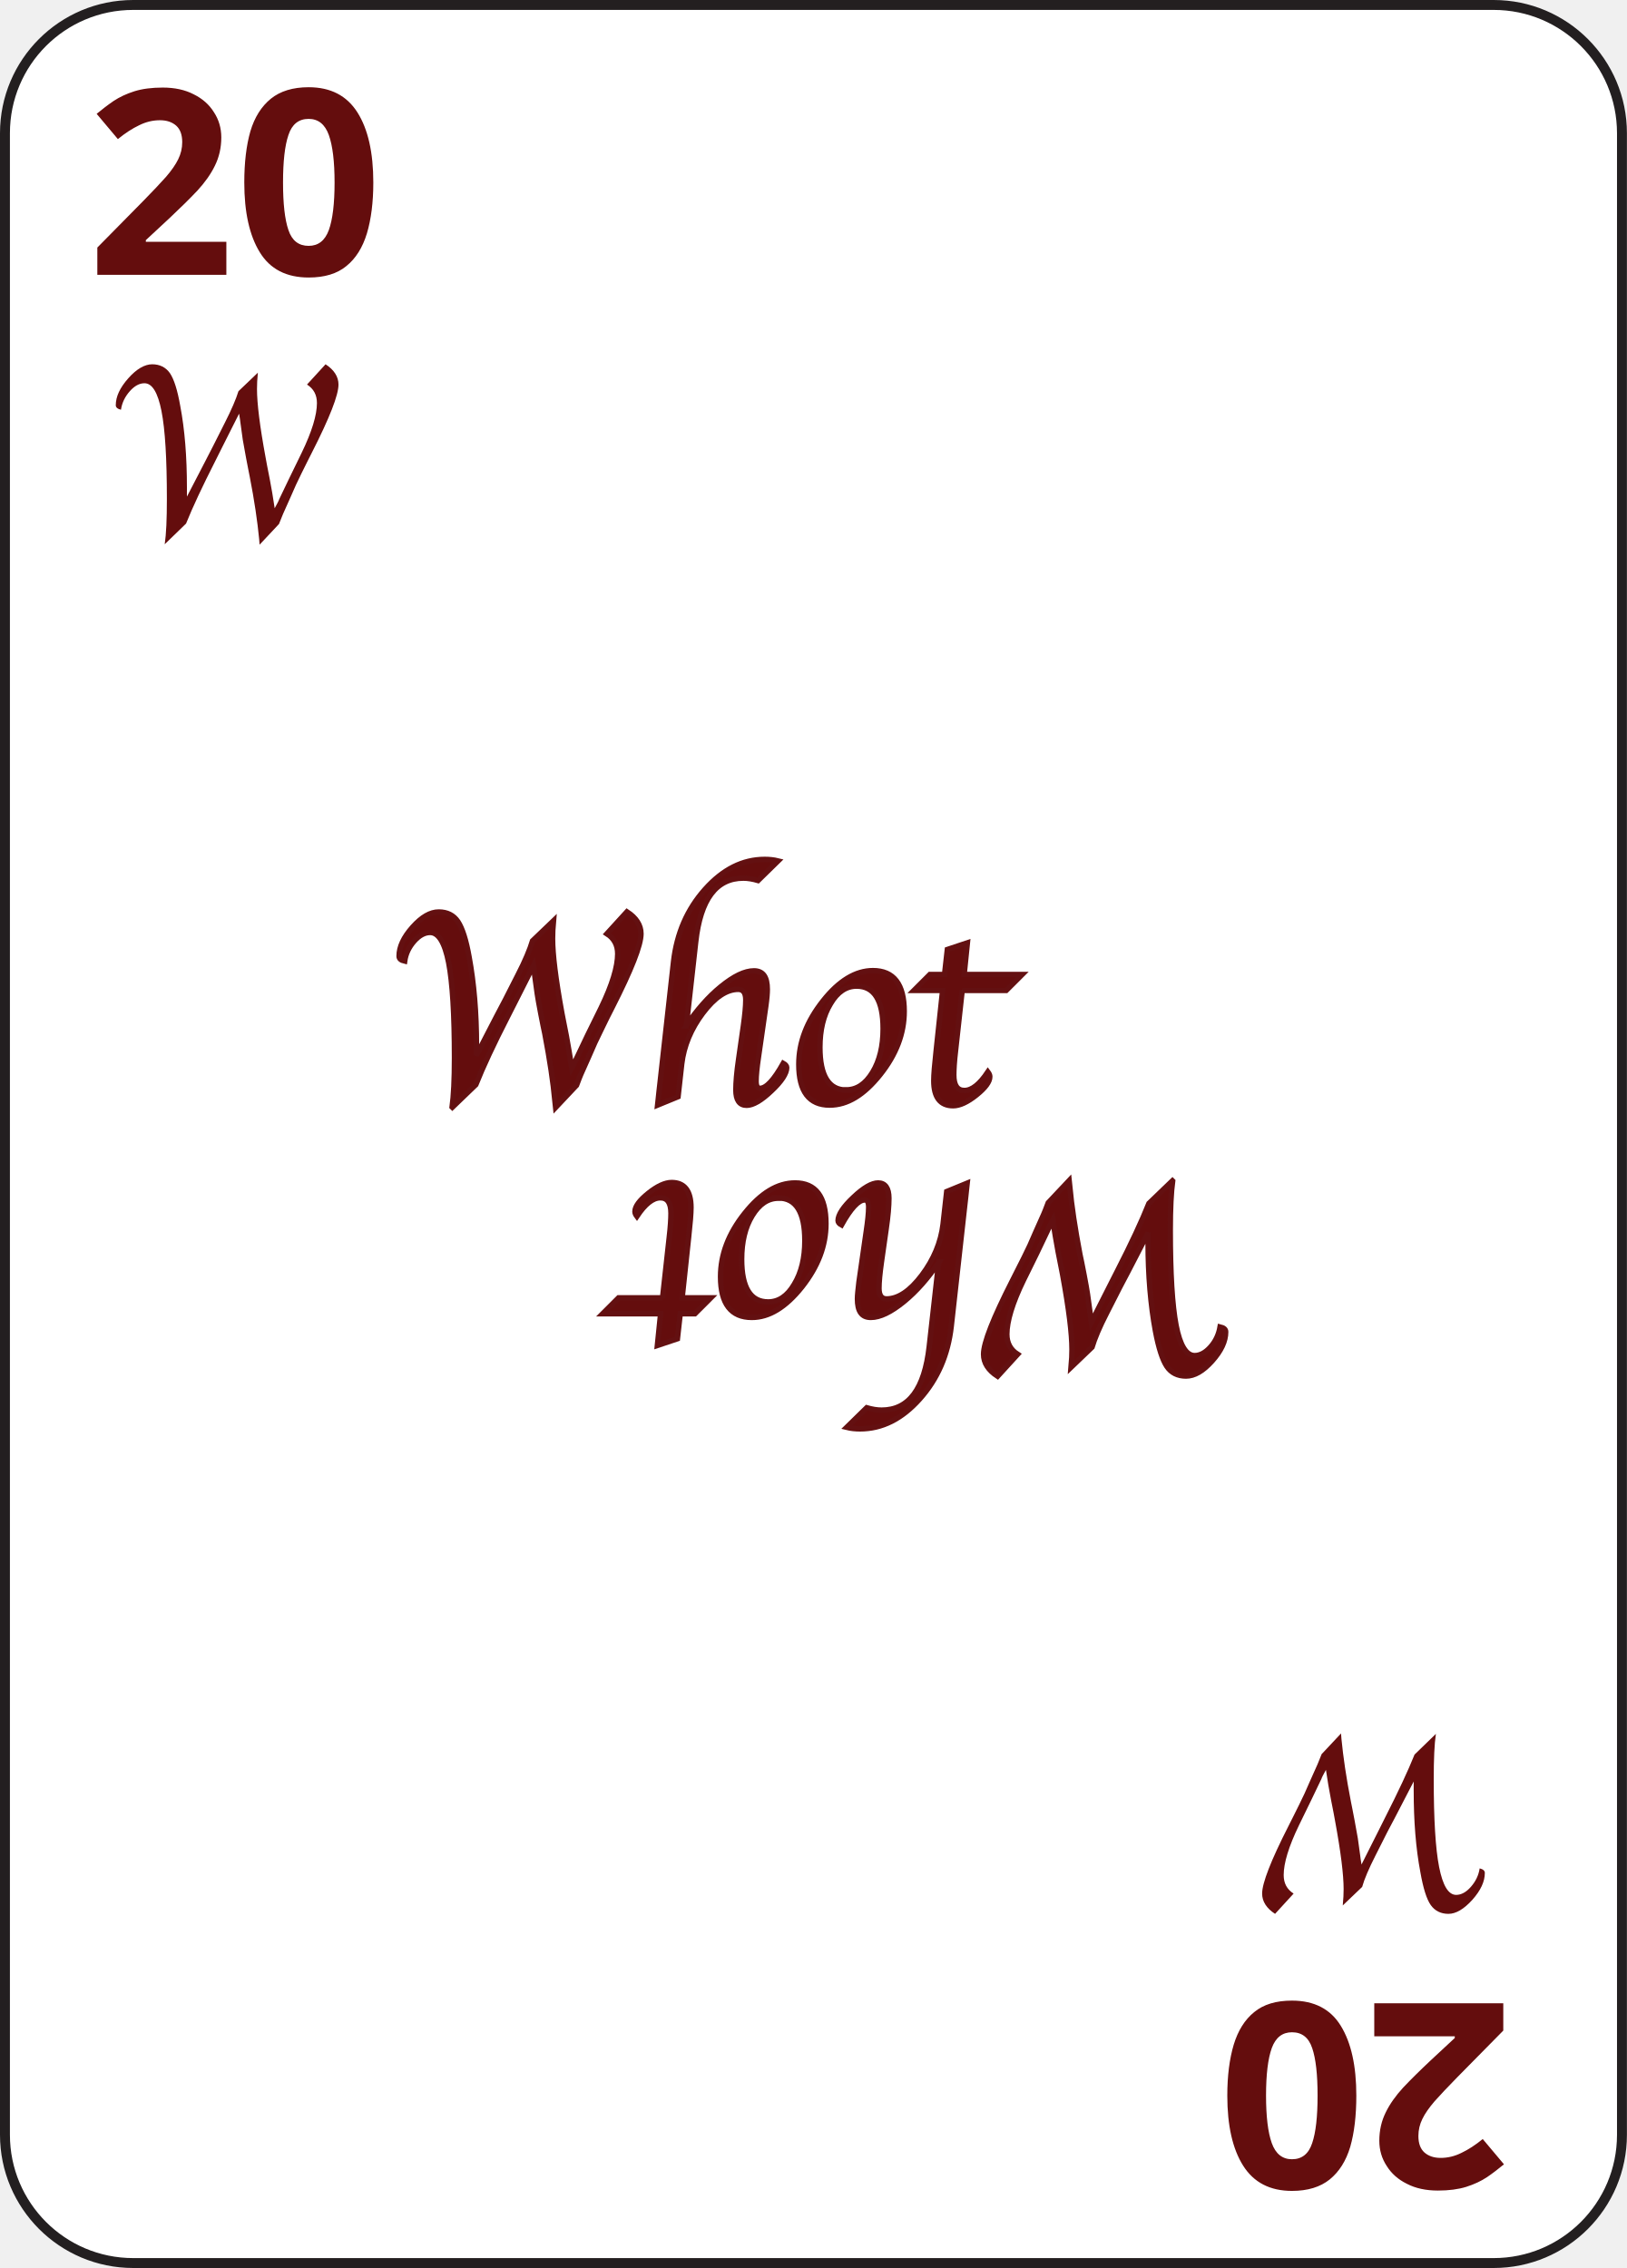
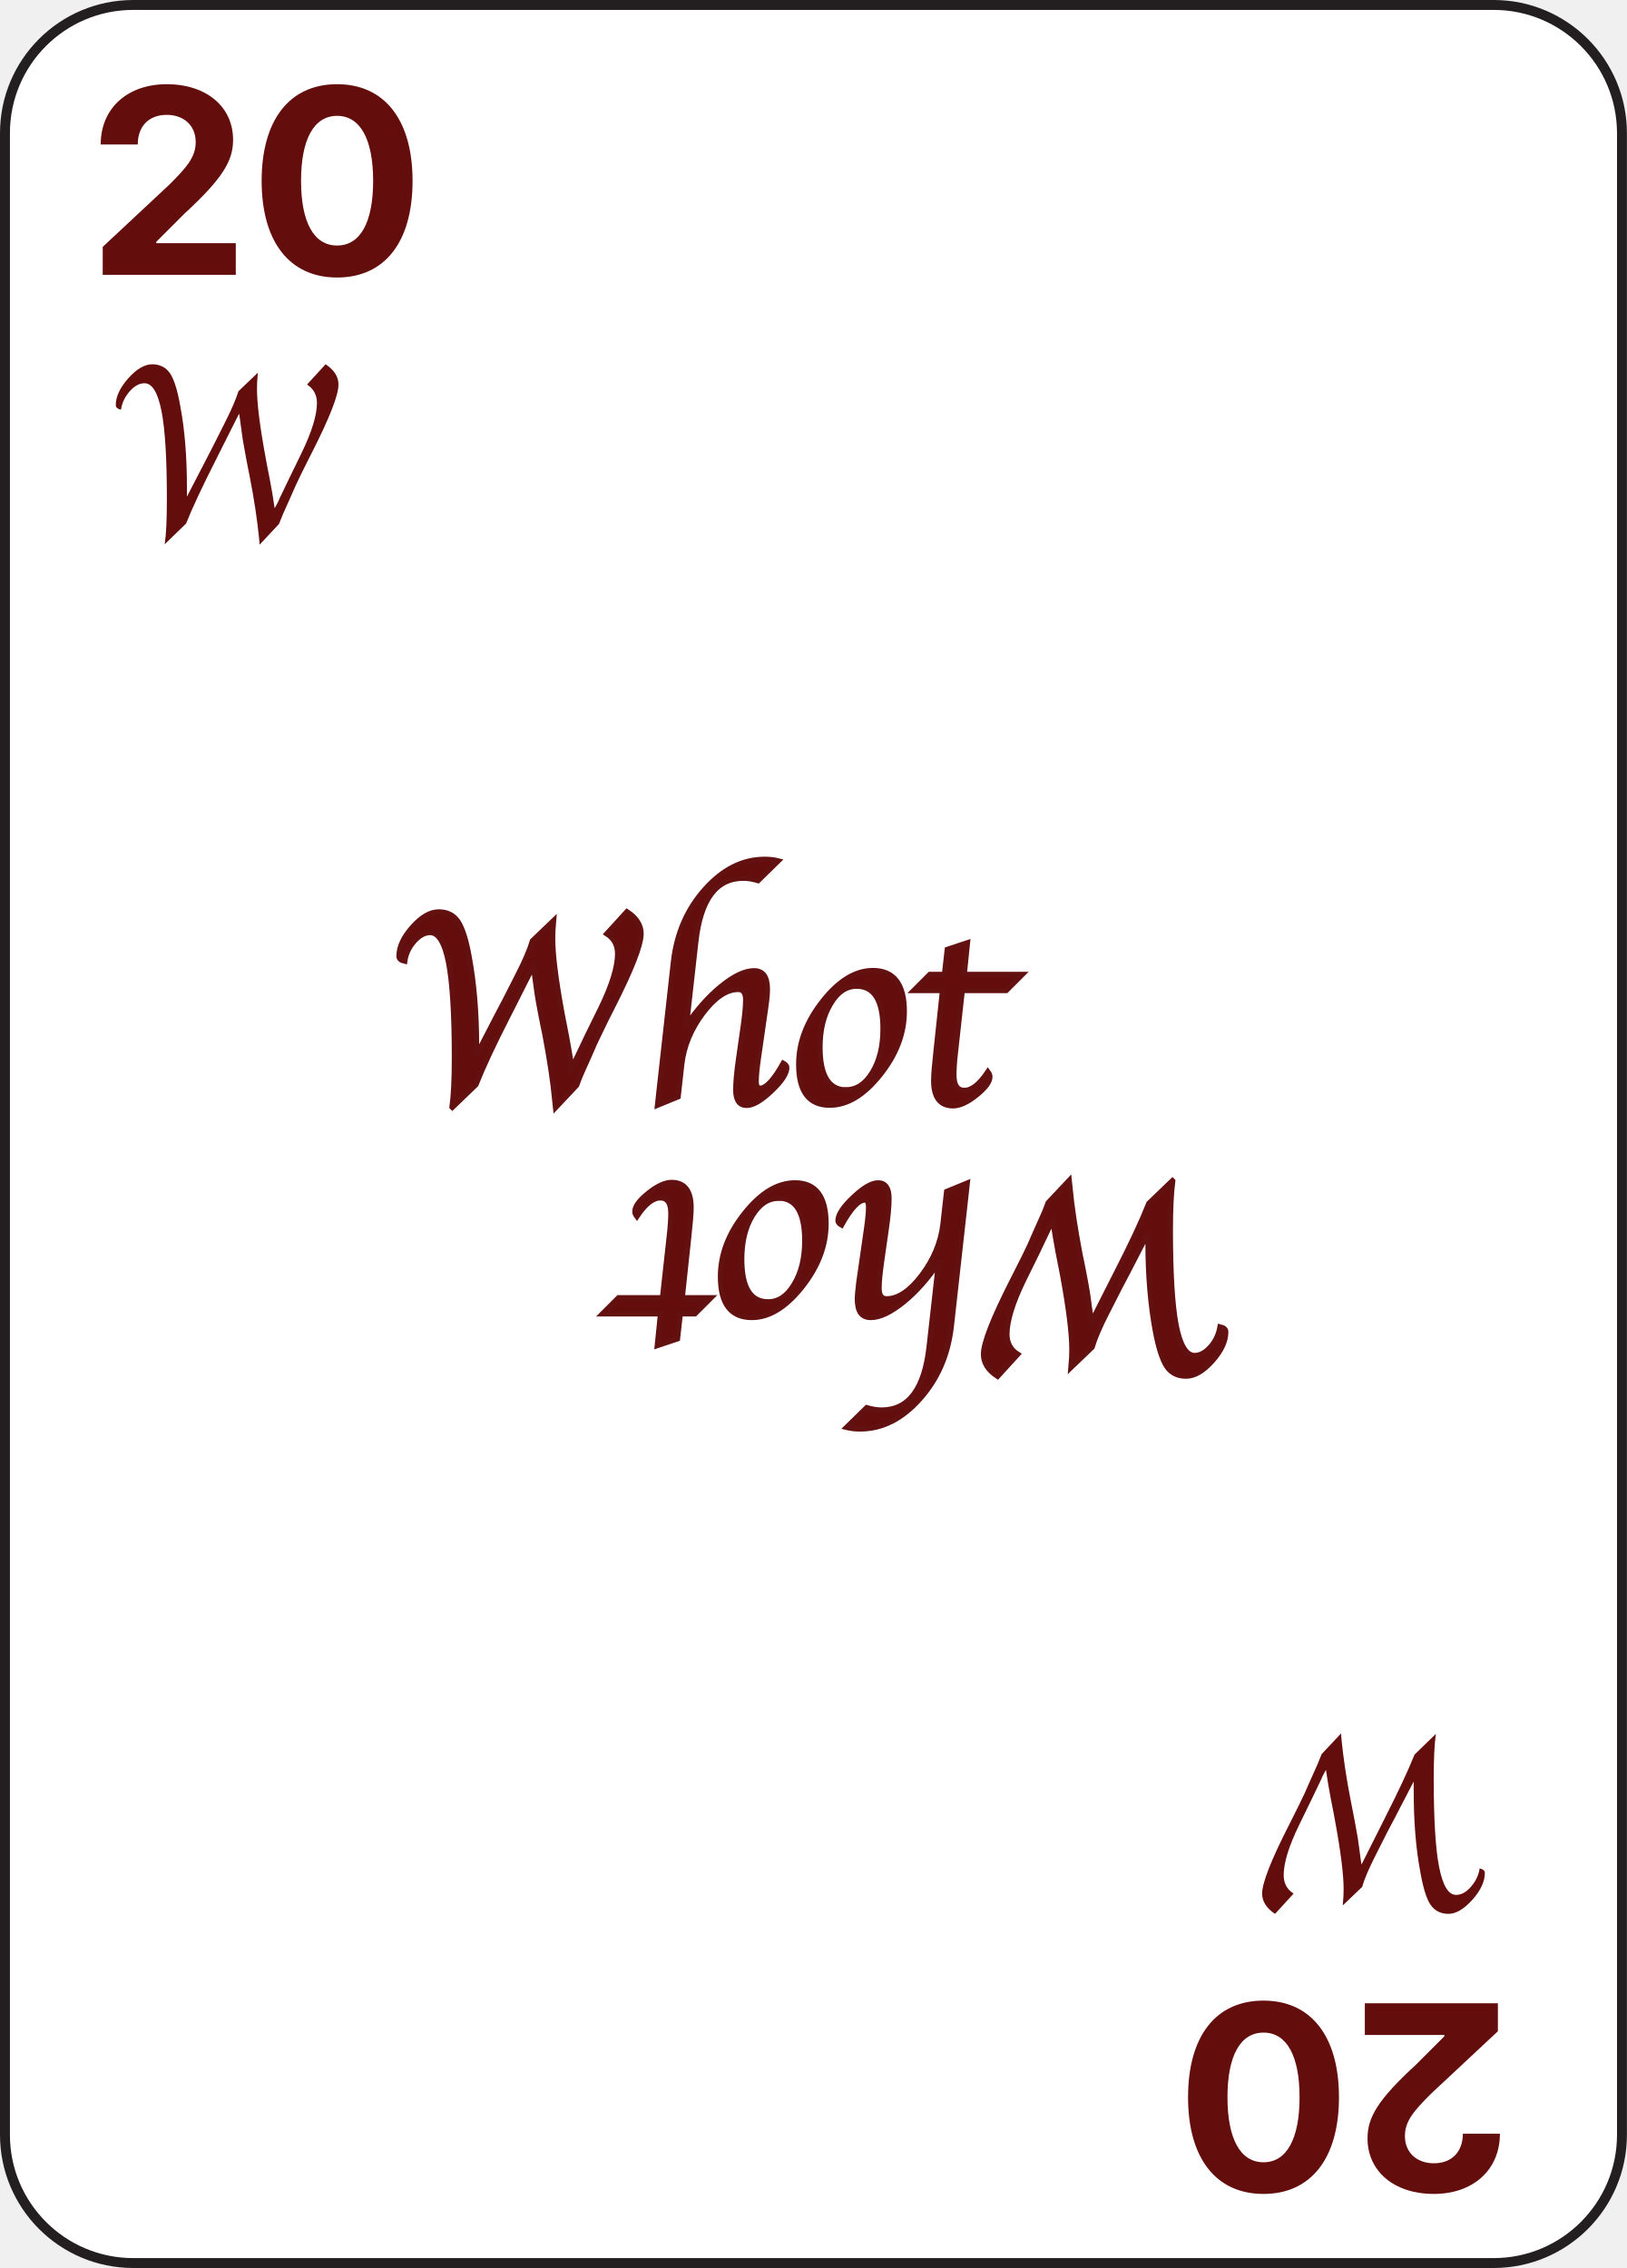
<svg xmlns="http://www.w3.org/2000/svg" id="Layer_2" viewBox="0 0 75.46 105.22">
  <defs>
-     <style>.cls-1{fill:none;}.cls-2{fill:#fff;stroke:#231f20;stroke-width:.46px;}.cls-3{stroke:#631011;stroke-width:.25px;}.cls-3,.cls-4,.cls-5{fill:#640d0d;}.cls-5{font-family:ClarendonBT-Black, 'Clarendon Blk BT';font-size:12px;font-weight:800;}</style>
+     <style>.cls-none{fill:none;}.cls-1{fill:#fff;stroke:#231f20;stroke-width:.46px;}.cls-stroke{stroke:#631011;stroke-width:.25px;}.cls-stroke,.cls-2,.cls-3{fill:#640d0d;}.cls-3{font-family:ClarendonBT-Black, 'Clarendon Blk BT';font-size:12px;font-weight:800;}</style>
+     <style type="text/css">/* ===== Shared Whot Card Styles (normalized) ===== */
+ .card-number {
+   font-family: "Inter", "Segoe UI", Arial, sans-serif;
+   font-weight: 700;
+   fill: #640d0d;
+   line-height: 1;
+ }
+ /* Optional helpers you can use (not applied automatically) */
+ .card-number--large { font-size: 72px; }
+ .card-number--medium { font-size: 48px; }
+ .card-number--small { font-size: 28px; }
+ /* You may override fill per suit in your own CSS if desired:
+    .card--circle .card-number { fill: #0B84F3; }
+    .card--cross  .card-number { fill: #E4572E; }
+    .card--square .card-number { fill: #76B7B2; }
+    .card--triangle .card-number { fill: #F1CE63; }
+    .card--star .card-number { fill: #59A14F; }
+ */</style>
  </defs>
  <g id="Layer_1-2">
-     <path class="cls-2" d="M6.18.23h63.1c3.29,0,5.95,2.67,5.95,5.95v92.86c0,3.29-2.67,5.95-5.95,5.95H6.18c-3.29,0-5.95-2.67-5.95-5.95V6.18C.23,2.89,2.89.23,6.18.23Z" />
-     <text class="cls-5" transform="translate(70.21 92.94) rotate(-180)">
-       <tspan x="0" y="0">20</tspan>
+     <path class="cls-1" d="M6.18.23h63.1c3.29,0,5.95,2.67,5.95,5.95v92.86c0,3.29-2.67,5.95-5.95,5.95H6.18c-3.29,0-5.95-2.67-5.95-5.95V6.18C.23,2.89,2.89.23,6.18.23Z" />
+     <text class="cls-3" transform="translate(70.21 92.94) rotate(-180)">
+       <tspan x="0" y="0" class="card-number">20</tspan>
    </text>
-     <path class="cls-4" d="M66.6,80.44c-.07.47-.1,1.17-.1,2.1,0,1.86.08,3.22.25,4.08s.43,1.29.79,1.29c.23,0,.46-.12.68-.37s.36-.53.41-.86c.16.04.24.11.24.21,0,.4-.19.81-.58,1.25-.39.43-.76.65-1.11.65s-.63-.14-.82-.41-.35-.78-.48-1.52c-.21-1.1-.31-2.36-.31-3.8v-.41s-.85,1.64-.85,1.64l-.38.72-.54,1.07c-.31.61-.52,1.1-.62,1.46l-.9.86c.03-.3.04-.55.04-.76,0-.66-.13-1.72-.4-3.18l-.07-.38-.12-.61c-.08-.42-.16-.87-.23-1.36-.12.22-.19.35-.21.42l-.47.98-.57,1.17c-.48.99-.71,1.76-.71,2.31,0,.38.15.66.46.86l-.86.94c-.4-.26-.6-.58-.6-.94,0-.49.41-1.54,1.23-3.15.14-.27.3-.6.49-.98l.25-.52.26-.59.34-.76c.03-.07.09-.22.19-.47l.9-.96.02.26c.08.82.22,1.79.44,2.91l.07.35.1.52c.07.38.12.66.15.83l.11.8c0,.06.03.2.06.41l.79-1.57.32-.64c.59-1.16,1.04-2.12,1.35-2.89l1-.97Z" />
-     <text class="cls-5" transform="translate(4.03 12.75)">
-       <tspan x="0" y="0">20</tspan>
+     <path class="cls-2" d="M66.6,80.44c-.07.47-.1,1.17-.1,2.1,0,1.86.08,3.22.25,4.08s.43,1.29.79,1.29c.23,0,.46-.12.68-.37s.36-.53.41-.86c.16.04.24.11.24.21,0,.4-.19.81-.58,1.25-.39.43-.76.65-1.11.65s-.63-.14-.82-.41-.35-.78-.48-1.52c-.21-1.1-.31-2.36-.31-3.8v-.41s-.85,1.64-.85,1.64l-.38.72-.54,1.07c-.31.61-.52,1.1-.62,1.46l-.9.86c.03-.3.04-.55.04-.76,0-.66-.13-1.72-.4-3.18l-.07-.38-.12-.61c-.08-.42-.16-.87-.23-1.36-.12.22-.19.35-.21.42l-.47.98-.57,1.17c-.48.99-.71,1.76-.71,2.31,0,.38.15.66.46.86l-.86.94c-.4-.26-.6-.58-.6-.94,0-.49.41-1.54,1.23-3.15.14-.27.3-.6.49-.98l.25-.52.26-.59.34-.76c.03-.07.09-.22.19-.47l.9-.96.02.26c.08.82.22,1.79.44,2.91l.07.35.1.52c.07.38.12.66.15.83l.11.8c0,.06.03.2.06.41l.79-1.57.32-.64c.59-1.16,1.04-2.12,1.35-2.89l1-.97Z" />
+     <text class="cls-3" transform="translate(4.03 12.75)">
+       <tspan x="0" y="0" class="card-number">20</tspan>
    </text>
-     <path class="cls-4" d="M7.64,25.25c.07-.47.1-1.17.1-2.1,0-1.86-.08-3.22-.25-4.08s-.43-1.29-.79-1.29c-.23,0-.46.12-.68.37s-.36.53-.41.86c-.16-.04-.24-.11-.24-.21,0-.4.19-.81.58-1.25.38-.43.76-.65,1.11-.65s.63.14.82.41c.19.28.35.78.48,1.52.21,1.1.31,2.36.31,3.8v.41s.85-1.64.85-1.64l.37-.72.54-1.07c.31-.61.52-1.1.63-1.46l.9-.86c-.03.3-.04.55-.04.76,0,.66.13,1.72.4,3.18l.07.38.12.61c.08.42.16.87.23,1.36.12-.22.19-.35.21-.42l.47-.98.57-1.17c.48-.99.71-1.76.71-2.31,0-.38-.15-.66-.46-.86l.86-.94c.4.26.6.58.6.94,0,.49-.41,1.54-1.23,3.15-.14.27-.3.6-.49.98l-.25.52-.26.59-.34.76c-.03.07-.09.22-.19.47l-.9.96-.02-.26c-.08-.82-.22-1.79-.44-2.91l-.07-.35-.1-.52c-.07-.38-.12-.66-.15-.83l-.11-.8c0-.06-.03-.2-.06-.41l-.79,1.57-.32.64c-.59,1.16-1.04,2.12-1.35,2.89l-1,.97Z" />
-     <path class="cls-3" d="M20.97,51.36c.07-.51.11-1.27.11-2.28,0-2.01-.09-3.49-.27-4.42-.18-.93-.47-1.4-.86-1.4-.25,0-.5.13-.74.4-.24.27-.39.58-.44.93-.17-.04-.26-.11-.26-.23,0-.43.21-.88.63-1.35.42-.47.82-.7,1.21-.7s.69.15.89.45c.2.3.38.85.52,1.65.22,1.19.34,2.56.34,4.11v.44s.92-1.78.92-1.78l.41-.78.59-1.16c.34-.66.56-1.19.68-1.59l.97-.93c-.03.32-.04.6-.04.83,0,.72.14,1.87.43,3.45l.08.41.13.66c.08.45.17.94.25,1.47.12-.23.2-.38.23-.45l.51-1.07.62-1.26c.52-1.07.77-1.91.77-2.51,0-.41-.17-.72-.5-.93l.93-1.02c.43.28.65.62.65,1.02,0,.53-.45,1.67-1.34,3.42-.15.29-.33.65-.53,1.07l-.27.56-.28.64-.37.83c-.03.07-.1.24-.2.51l-.97,1.03-.03-.28c-.08-.89-.24-1.94-.47-3.15l-.08-.38-.11-.56c-.08-.41-.13-.71-.16-.9l-.12-.87c0-.06-.03-.21-.06-.44l-.86,1.7-.35.69c-.64,1.25-1.13,2.3-1.46,3.13l-1.09,1.05Z" />
-     <path class="cls-3" d="M31.81,47.61c.5-.74,1.04-1.36,1.63-1.84.59-.48,1.1-.73,1.53-.73s.62.29.62.86c0,.17-.02.43-.07.78l-.34,2.36c-.07.47-.11.85-.11,1.12,0,.22.06.33.18.33.29,0,.65-.39,1.08-1.16.11.06.16.13.16.2,0,.27-.24.64-.71,1.08-.47.45-.86.67-1.15.67-.33,0-.5-.24-.5-.71,0-.35.04-.83.13-1.44l.22-1.54c.07-.5.11-.9.11-1.2,0-.33-.12-.49-.35-.49-.54,0-1.09.37-1.64,1.1-.55.73-.88,1.52-.98,2.36l-.17,1.52-.95.39.02-.18.05-.47.05-.44.62-5.56c.15-1.31.63-2.43,1.46-3.36.83-.93,1.75-1.39,2.77-1.39.21,0,.42.02.62.07l-.93.91c-.24-.07-.47-.11-.68-.11-1.26,0-1.99.98-2.21,2.95l-.44,3.92Z" />
-     <path class="cls-3" d="M38.48,51.27c-.95,0-1.43-.63-1.43-1.89,0-1.02.37-1.99,1.12-2.94.74-.94,1.52-1.41,2.32-1.41.96,0,1.45.63,1.45,1.89,0,1.02-.37,2-1.12,2.94s-1.52,1.41-2.34,1.41ZM39.25,50.56c.49,0,.89-.27,1.22-.81s.49-1.22.49-2.02c0-1.32-.41-1.98-1.23-1.98-.48,0-.89.27-1.21.82-.33.54-.49,1.22-.49,2.02,0,1.32.41,1.98,1.23,1.98Z" />
-     <path class="cls-3" d="M44.63,45.94l-.31,2.81c-.06.5-.08.88-.08,1.12,0,.48.16.72.49.72.35,0,.71-.29,1.09-.86.06.08.09.15.09.22,0,.24-.21.52-.62.85s-.78.5-1.08.5c-.6,0-.9-.39-.9-1.16,0-.28.04-.74.11-1.38l.3-2.81h-1.33l.74-.74h.68l.13-1.16.93-.31-.15,1.47h2.69l-.74.74h-2.04Z" />
-     <path class="cls-3" d="M54.39,54.79c-.07.51-.11,1.27-.11,2.28,0,2.01.09,3.49.27,4.42.18.93.47,1.4.86,1.4.25,0,.5-.13.74-.4s.38-.58.44-.93c.17.04.26.11.26.23,0,.43-.21.88-.63,1.35-.42.47-.82.7-1.21.7s-.69-.15-.89-.45c-.2-.3-.38-.85-.53-1.65-.22-1.19-.34-2.56-.34-4.11v-.44s-.92,1.78-.92,1.78l-.41.78-.59,1.16c-.34.66-.56,1.19-.68,1.59l-.97.93c.03-.32.04-.6.04-.83,0-.72-.14-1.87-.43-3.45l-.08-.41-.13-.66c-.08-.45-.17-.94-.25-1.47-.12.23-.2.38-.23.45l-.51,1.07-.62,1.26c-.52,1.07-.77,1.91-.77,2.51,0,.41.17.72.5.93l-.93,1.02c-.43-.28-.65-.62-.65-1.02,0-.53.45-1.67,1.34-3.42.15-.29.33-.65.54-1.07l.27-.56.28-.64.37-.83c.03-.07.1-.24.2-.51l.97-1.03.03.28c.08.89.24,1.94.47,3.15l.08.38.11.56c.08.41.13.71.16.9l.12.87c0,.06.03.21.06.44l.86-1.7.35-.69c.64-1.25,1.13-2.3,1.46-3.13l1.09-1.05Z" />
-     <path class="cls-3" d="M43.55,58.55c-.5.74-1.04,1.36-1.63,1.84-.59.48-1.1.73-1.53.73s-.62-.29-.62-.86c0-.17.03-.43.07-.78l.34-2.36c.07-.47.11-.85.11-1.12,0-.22-.06-.33-.18-.33-.29,0-.65.39-1.08,1.16-.11-.06-.16-.13-.16-.2,0-.27.24-.64.71-1.08.47-.45.86-.67,1.15-.67.33,0,.5.24.5.71,0,.35-.04.83-.13,1.44l-.22,1.54c-.07.5-.11.9-.11,1.2,0,.33.12.49.35.49.54,0,1.09-.37,1.64-1.1.55-.73.88-1.52.98-2.36l.17-1.52.95-.39-.02.18-.05.47-.05.44-.62,5.56c-.15,1.31-.63,2.43-1.46,3.36-.83.93-1.75,1.39-2.77,1.39-.21,0-.42-.02-.62-.07l.93-.91c.24.07.47.11.69.11,1.26,0,1.99-.98,2.21-2.95l.44-3.92Z" />
-     <path class="cls-3" d="M36.88,54.88c.95,0,1.43.63,1.43,1.89,0,1.02-.37,1.99-1.12,2.94-.75.94-1.52,1.41-2.32,1.41-.96,0-1.45-.63-1.45-1.89,0-1.02.37-2,1.12-2.94s1.52-1.41,2.34-1.41ZM36.11,55.59c-.49,0-.89.27-1.22.81s-.49,1.22-.49,2.02c0,1.32.41,1.98,1.23,1.98.48,0,.89-.27,1.21-.82.33-.54.49-1.22.49-2.02,0-1.32-.41-1.98-1.23-1.98Z" />
-     <path class="cls-3" d="M30.73,60.22l.31-2.81c.06-.5.08-.88.08-1.12,0-.48-.16-.72-.49-.72-.35,0-.71.29-1.09.86-.06-.08-.09-.15-.09-.22,0-.24.21-.52.62-.85s.78-.5,1.08-.5c.6,0,.9.39.9,1.16,0,.28-.04.74-.11,1.38l-.3,2.81h1.33l-.74.74h-.68l-.13,1.16-.93.31.15-1.47h-2.69l.74-.74h2.04Z" />
-     <rect class="cls-1" x="27.89" y="12.75" width="5.09" height="4.08" />
+     <path class="cls-2" d="M7.64,25.25c.07-.47.1-1.17.1-2.1,0-1.86-.08-3.22-.25-4.08s-.43-1.29-.79-1.29c-.23,0-.46.12-.68.37s-.36.53-.41.86c-.16-.04-.24-.11-.24-.21,0-.4.19-.81.58-1.25.38-.43.76-.65,1.11-.65s.63.14.82.41c.19.28.35.78.48,1.52.21,1.1.31,2.36.31,3.8v.41s.85-1.64.85-1.64l.37-.72.54-1.07c.31-.61.52-1.1.63-1.46l.9-.86c-.03.3-.04.55-.04.76,0,.66.13,1.72.4,3.18l.07.38.12.61c.08.42.16.87.23,1.36.12-.22.19-.35.21-.42l.47-.98.57-1.17c.48-.99.71-1.76.71-2.31,0-.38-.15-.66-.46-.86l.86-.94c.4.26.6.58.6.94,0,.49-.41,1.54-1.23,3.15-.14.27-.3.6-.49.98l-.25.52-.26.59-.34.76c-.03.07-.09.22-.19.47l-.9.96-.02-.26c-.08-.82-.22-1.79-.44-2.91l-.07-.35-.1-.52c-.07-.38-.12-.66-.15-.83l-.11-.8c0-.06-.03-.2-.06-.41l-.79,1.57-.32.64c-.59,1.16-1.04,2.12-1.35,2.89l-1,.97Z" />
+     <path class="cls-stroke" d="M20.97,51.36c.07-.51.11-1.27.11-2.28,0-2.01-.09-3.49-.27-4.42-.18-.93-.47-1.4-.86-1.4-.25,0-.5.13-.74.4-.24.27-.39.58-.44.93-.17-.04-.26-.11-.26-.23,0-.43.21-.88.63-1.35.42-.47.82-.7,1.21-.7s.69.15.89.45c.2.3.38.85.52,1.65.22,1.19.34,2.56.34,4.11v.44s.92-1.78.92-1.78l.41-.78.59-1.16c.34-.66.56-1.19.68-1.59l.97-.93c-.03.32-.04.6-.04.83,0,.72.14,1.87.43,3.45l.08.41.13.66c.08.45.17.94.25,1.47.12-.23.2-.38.23-.45l.51-1.07.62-1.26c.52-1.07.77-1.91.77-2.51,0-.41-.17-.72-.5-.93l.93-1.02c.43.28.65.62.65,1.02,0,.53-.45,1.67-1.34,3.42-.15.29-.33.65-.53,1.07l-.27.56-.28.64-.37.83c-.03.07-.1.24-.2.51l-.97,1.03-.03-.28c-.08-.89-.24-1.94-.47-3.15l-.08-.38-.11-.56c-.08-.41-.13-.71-.16-.9l-.12-.87c0-.06-.03-.21-.06-.44l-.86,1.7-.35.69c-.64,1.25-1.13,2.3-1.46,3.13l-1.09,1.05Z" />
+     <path class="cls-stroke" d="M31.81,47.61c.5-.74,1.04-1.36,1.63-1.84.59-.48,1.1-.73,1.53-.73s.62.29.62.86c0,.17-.02.43-.07.78l-.34,2.36c-.07.47-.11.85-.11,1.12,0,.22.06.33.18.33.29,0,.65-.39,1.08-1.16.11.06.16.13.16.2,0,.27-.24.64-.71,1.08-.47.45-.86.67-1.15.67-.33,0-.5-.24-.5-.71,0-.35.04-.83.13-1.44l.22-1.54c.07-.5.11-.9.11-1.2,0-.33-.12-.49-.35-.49-.54,0-1.09.37-1.64,1.1-.55.73-.88,1.52-.98,2.36l-.17,1.52-.95.39.02-.18.05-.47.05-.44.62-5.56c.15-1.31.63-2.43,1.46-3.36.83-.93,1.75-1.39,2.77-1.39.21,0,.42.02.62.07l-.93.91c-.24-.07-.47-.11-.68-.11-1.26,0-1.99.98-2.21,2.95l-.44,3.92Z" />
+     <path class="cls-stroke" d="M38.48,51.27c-.95,0-1.43-.63-1.43-1.89,0-1.02.37-1.99,1.12-2.94.74-.94,1.52-1.41,2.32-1.41.96,0,1.45.63,1.45,1.89,0,1.02-.37,2-1.12,2.94s-1.52,1.41-2.34,1.41ZM39.25,50.56c.49,0,.89-.27,1.22-.81s.49-1.22.49-2.02c0-1.32-.41-1.98-1.23-1.98-.48,0-.89.27-1.21.82-.33.54-.49,1.22-.49,2.02,0,1.32.41,1.98,1.23,1.98Z" />
+     <path class="cls-stroke" d="M44.63,45.94l-.31,2.81c-.06.5-.08.88-.08,1.12,0,.48.16.72.49.72.35,0,.71-.29,1.09-.86.06.08.09.15.09.22,0,.24-.21.52-.62.85s-.78.5-1.08.5c-.6,0-.9-.39-.9-1.16,0-.28.04-.74.11-1.38l.3-2.81h-1.33l.74-.74h.68l.13-1.16.93-.31-.15,1.47h2.69l-.74.74h-2.04Z" />
+     <path class="cls-stroke" d="M54.39,54.79c-.07.51-.11,1.27-.11,2.28,0,2.01.09,3.49.27,4.42.18.93.47,1.4.86,1.4.25,0,.5-.13.74-.4s.38-.58.44-.93c.17.04.26.11.26.23,0,.43-.21.88-.63,1.35-.42.47-.82.7-1.21.7s-.69-.15-.89-.45c-.2-.3-.38-.85-.53-1.65-.22-1.19-.34-2.56-.34-4.11v-.44s-.92,1.78-.92,1.78l-.41.78-.59,1.16c-.34.66-.56,1.19-.68,1.59l-.97.93c.03-.32.04-.6.04-.83,0-.72-.14-1.87-.43-3.45l-.08-.41-.13-.66c-.08-.45-.17-.94-.25-1.47-.12.23-.2.38-.23.45l-.51,1.07-.62,1.26c-.52,1.07-.77,1.91-.77,2.51,0,.41.17.72.5.93l-.93,1.02c-.43-.28-.65-.62-.65-1.02,0-.53.45-1.67,1.34-3.42.15-.29.33-.65.54-1.07l.27-.56.28-.64.37-.83c.03-.07.1-.24.2-.51l.97-1.03.03.28c.08.89.24,1.94.47,3.15l.08.38.11.56c.08.41.13.71.16.9l.12.87c0,.06.03.21.06.44l.86-1.7.35-.69c.64-1.25,1.13-2.3,1.46-3.13l1.09-1.05Z" />
+     <path class="cls-stroke" d="M43.55,58.55c-.5.74-1.04,1.36-1.63,1.84-.59.48-1.1.73-1.53.73s-.62-.29-.62-.86c0-.17.03-.43.07-.78l.34-2.36c.07-.47.11-.85.11-1.12,0-.22-.06-.33-.18-.33-.29,0-.65.39-1.08,1.16-.11-.06-.16-.13-.16-.2,0-.27.24-.64.71-1.08.47-.45.86-.67,1.15-.67.33,0,.5.24.5.71,0,.35-.04.83-.13,1.44l-.22,1.54c-.07.5-.11.9-.11,1.2,0,.33.12.49.35.49.54,0,1.09-.37,1.64-1.1.55-.73.88-1.52.98-2.36l.17-1.52.95-.39-.02.18-.05.47-.05.44-.62,5.56c-.15,1.31-.63,2.43-1.46,3.36-.83.93-1.75,1.39-2.77,1.39-.21,0-.42-.02-.62-.07l.93-.91c.24.07.47.11.69.11,1.26,0,1.99-.98,2.21-2.95l.44-3.92Z" />
+     <path class="cls-stroke" d="M36.88,54.88c.95,0,1.43.63,1.43,1.89,0,1.02-.37,1.99-1.12,2.94-.75.94-1.52,1.41-2.32,1.41-.96,0-1.45-.63-1.45-1.89,0-1.02.37-2,1.12-2.94s1.52-1.41,2.34-1.41ZM36.11,55.59c-.49,0-.89.27-1.22.81s-.49,1.22-.49,2.02c0,1.32.41,1.98,1.23,1.98.48,0,.89-.27,1.21-.82.33-.54.49-1.22.49-2.02,0-1.32-.41-1.98-1.23-1.98Z" />
+     <path class="cls-stroke" d="M30.73,60.22l.31-2.81c.06-.5.08-.88.08-1.12,0-.48-.16-.72-.49-.72-.35,0-.71.29-1.09.86-.06-.08-.09-.15-.09-.22,0-.24.21-.52.62-.85s.78-.5,1.08-.5c.6,0,.9.39.9,1.16,0,.28-.04.74-.11,1.38l-.3,2.81h1.33l-.74.74h-.68l-.13,1.16-.93.31.15-1.47h-2.69l.74-.74h2.04Z" />
+     <rect class="cls-none" x="27.89" y="12.75" width="5.09" height="4.08" />
  </g>
</svg>
